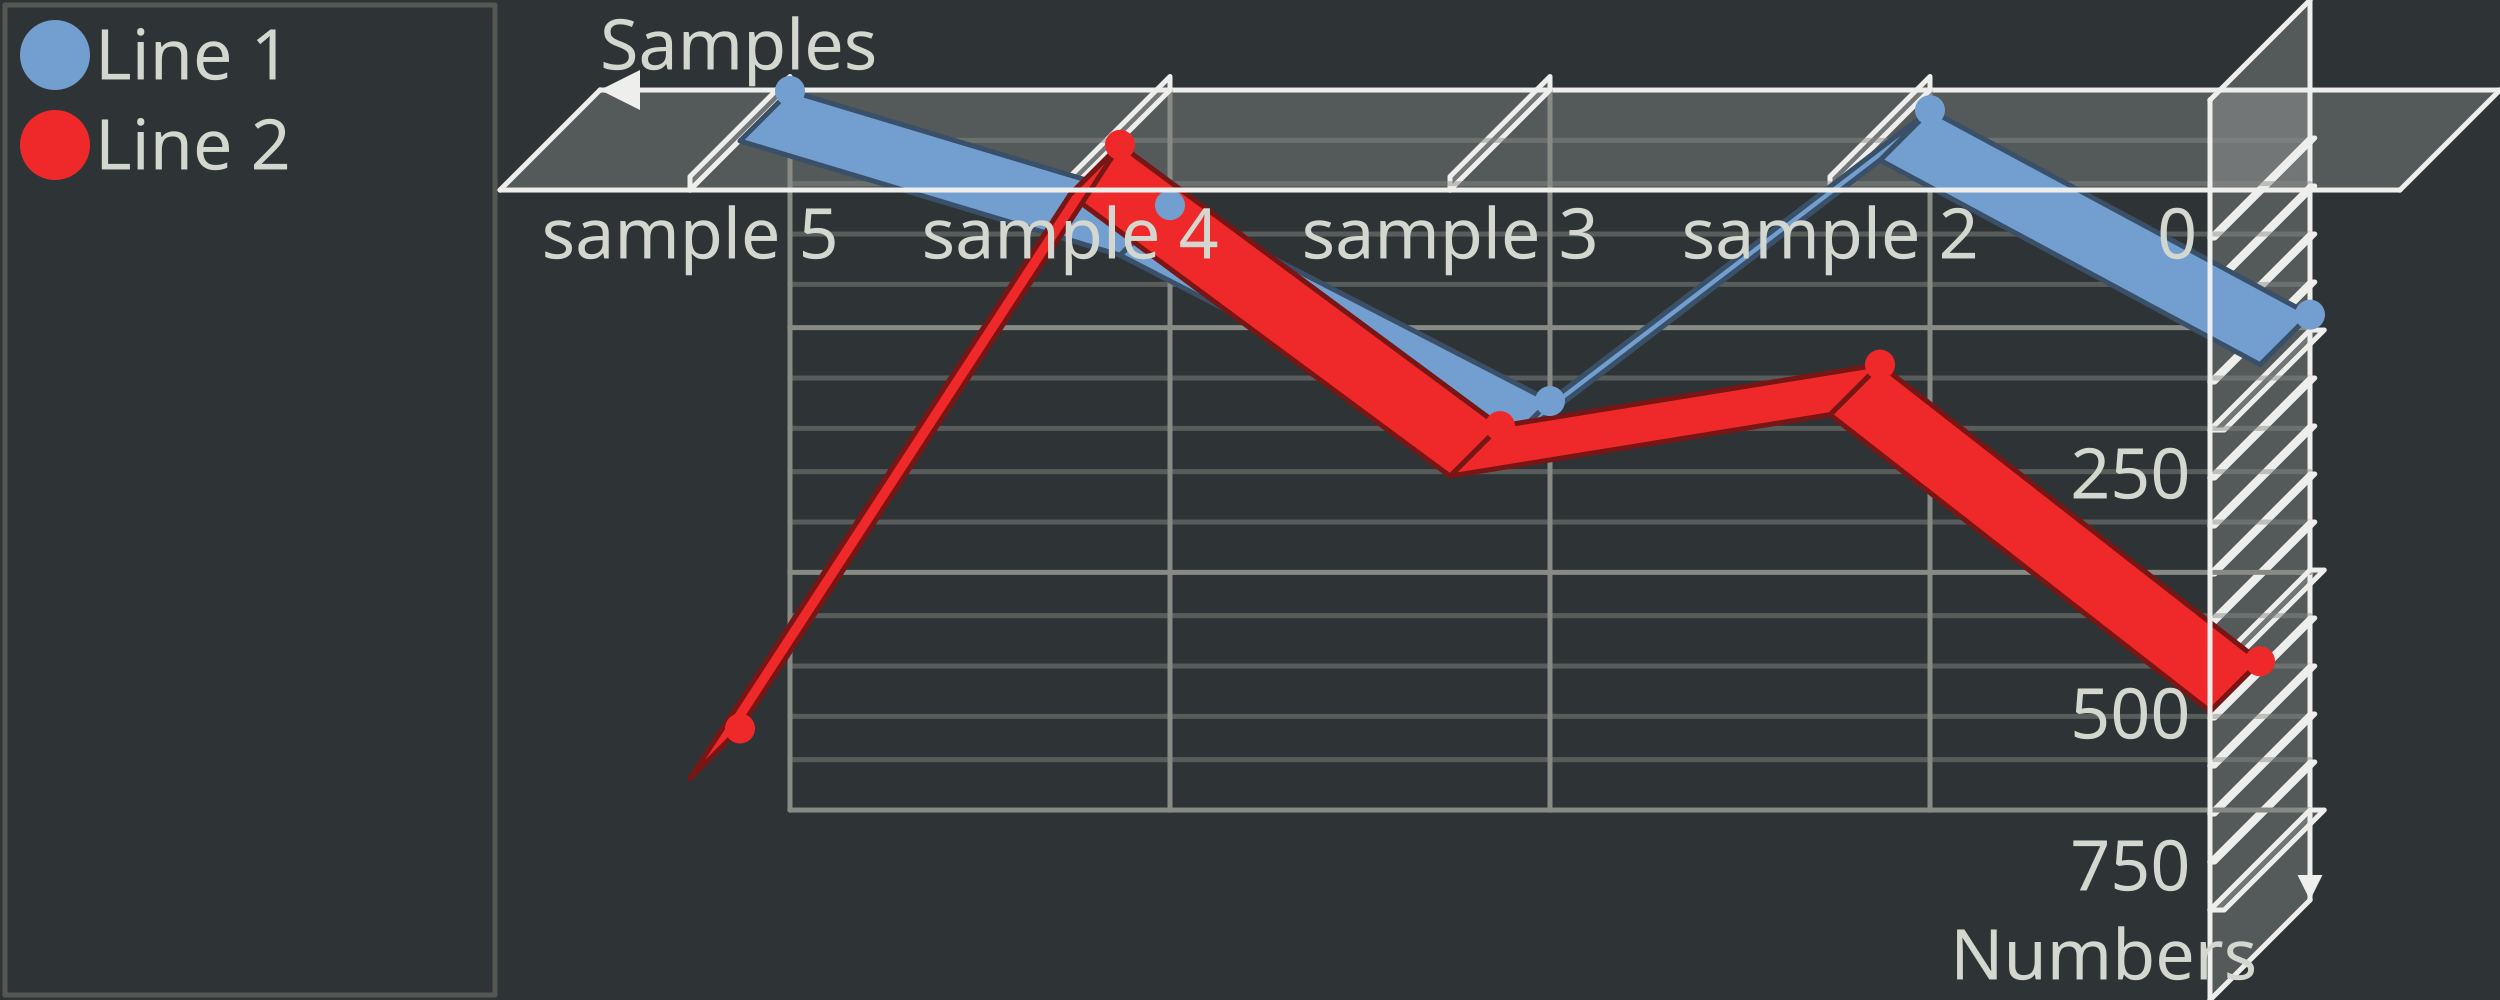
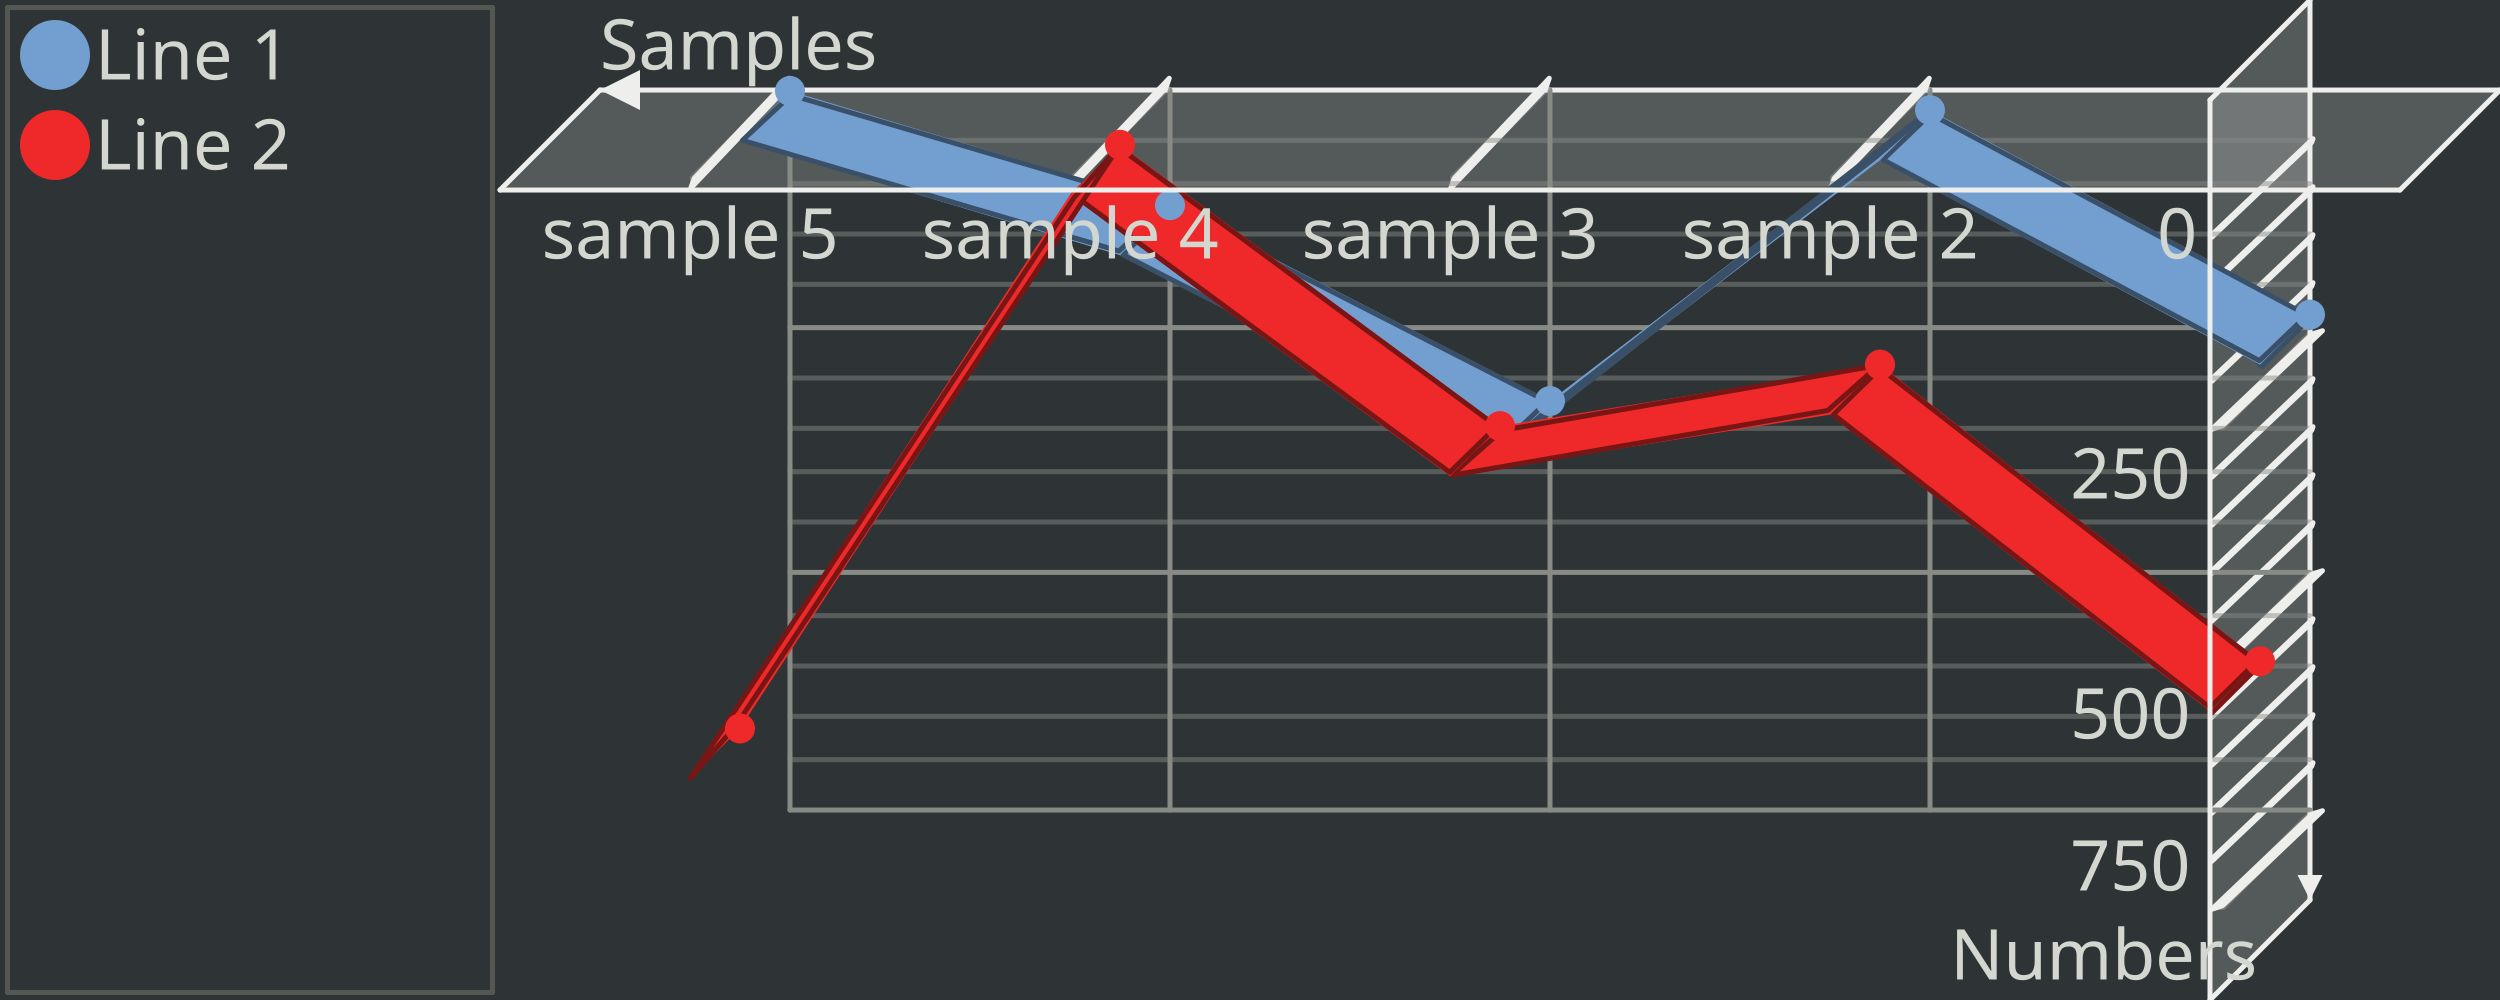
<svg xmlns="http://www.w3.org/2000/svg" width="500" height="200" version="1.0" id="ezcGraph">
  <defs />
  <g id="ezcGraphChart" color-rendering="optimizeQuality" shape-rendering="geometricPrecision" text-rendering="optimizeLegibility">
    <path d=" M 0,200 L 0,0 L 500,0 L 500,200 L 0,200 z " style="fill: #2e3436; fill-opacity: 1.00; stroke: none;" id="ezcGraphPolygon_1" />
    <path d=" M 1,199 L 1,1 L 99,1 L 99,199 L 1,199 z " style="fill: #000000; fill-opacity: 0.00; stroke: none;" id="ezcGraphPolygon_2" />
-     <path d=" M 1,199 L 1,1 L 99,1 L 99,199 L 1,199 z " style="fill: none; stroke: #555753; stroke-width: 1; stroke-opacity: 1.00; stroke-linecap: round; stroke-linejoin: round;" id="ezcGraphPolygon_3" />
+     <path d=" M 1.5,1.5 L 98.5,1.5 L 98.5,198.5 L 1.5,198.5 L 1.5,1.5 z " style="fill: none; stroke: #555753; stroke-width: 1; stroke-opacity: 1.00; stroke-linecap: round; stroke-linejoin: round;" id="ezcGraphPolygon_3" />
    <ellipse cx="11" cy="11" rx="7" ry="7" style="fill: #729fcf; fill-opacity: 1.00; stroke: none;" id="ezcGraphCircle_4" />
    <ellipse cx="11" cy="29" rx="7" ry="7" style="fill: #ef2929; fill-opacity: 1.00; stroke: none;" id="ezcGraphCircle_6" />
    <path d=" M 480,38 L 500,18 L 120,18 L 100,38 L 480,38 z " style="fill: #eeeeec; fill-opacity: 0.20; stroke: none;" id="ezcGraphPolygon_8" />
    <path d=" M 500,18 L 120,18" style="fill: none; stroke: #eeeeec; stroke-width: 1; stroke-opacity: 1.00; stroke-linecap: round; stroke-linejoin: round;" id="ezcGraphLine_9" />
    <path d=" M 128,14 L 120,18 L 128,22 L 128,14 z " style="fill: #eeeeec; fill-opacity: 1.00; stroke: none;" id="ezcGraphPolygon_10" />
    <path d=" M 442,20 L 462,0 L 462,180 L 442,200 L 442,20 z " style="fill: #eeeeec; fill-opacity: 0.20; stroke: none;" id="ezcGraphPolygon_12" />
    <path d=" M 462,0 L 462,180" style="fill: none; stroke: #eeeeec; stroke-width: 1; stroke-opacity: 1.00; stroke-linecap: round; stroke-linejoin: round;" id="ezcGraphLine_13" />
    <path d=" M 464.5,175 L 462,180 L 459.5,175 L 464.5,175 z " style="fill: #eeeeec; fill-opacity: 1.00; stroke: none;" id="ezcGraphPolygon_14" />
    <path d=" M 386,162 L 386,18" style="fill: none; stroke: #888a85; stroke-width: 1; stroke-opacity: 1.00; stroke-linecap: round; stroke-linejoin: round;" id="ezcGraphLine_16" />
    <path d=" M 366,38 L 386,18 L 386,15.3 L 366,35.3 L 366,38 z " style="fill: #eeeeec; fill-opacity: 0.20; stroke: none;" id="ezcGraphPolygon_17" />
-     <path d=" M 366,38 L 386,18 L 386,15.3 L 366,35.3 L 366,38 z " style="fill: none; stroke: #eeeeec; stroke-width: 1; stroke-opacity: 1.00; stroke-linecap: round; stroke-linejoin: round;" id="ezcGraphPolygon_18" />
+     <path d=" M 385.146,17.646 L 385.854,15.654 L 366.854,35.654 L 366.146,37.646 L 385.146,17.646 z " style="fill: none; stroke: #eeeeec; stroke-width: 1; stroke-opacity: 1.00; stroke-linecap: round; stroke-linejoin: round;" id="ezcGraphPolygon_18" />
    <path d=" M 310,162 L 310,18" style="fill: none; stroke: #888a85; stroke-width: 1; stroke-opacity: 1.00; stroke-linecap: round; stroke-linejoin: round;" id="ezcGraphLine_20" />
    <path d=" M 290,38 L 310,18 L 310,15.3 L 290,35.3 L 290,38 z " style="fill: #eeeeec; fill-opacity: 0.20; stroke: none;" id="ezcGraphPolygon_21" />
-     <path d=" M 290,38 L 310,18 L 310,15.3 L 290,35.3 L 290,38 z " style="fill: none; stroke: #eeeeec; stroke-width: 1; stroke-opacity: 1.00; stroke-linecap: round; stroke-linejoin: round;" id="ezcGraphPolygon_22" />
+     <path d=" M 309.146,17.646 L 309.854,15.654 L 290.854,35.654 L 290.146,37.646 L 309.146,17.646 z " style="fill: none; stroke: #eeeeec; stroke-width: 1; stroke-opacity: 1.00; stroke-linecap: round; stroke-linejoin: round;" id="ezcGraphPolygon_22" />
    <path d=" M 234,162 L 234,18" style="fill: none; stroke: #888a85; stroke-width: 1; stroke-opacity: 1.00; stroke-linecap: round; stroke-linejoin: round;" id="ezcGraphLine_24" />
    <path d=" M 214,38 L 234,18 L 234,15.3 L 214,35.3 L 214,38 z " style="fill: #eeeeec; fill-opacity: 0.20; stroke: none;" id="ezcGraphPolygon_25" />
-     <path d=" M 214,38 L 234,18 L 234,15.3 L 214,35.3 L 214,38 z " style="fill: none; stroke: #eeeeec; stroke-width: 1; stroke-opacity: 1.00; stroke-linecap: round; stroke-linejoin: round;" id="ezcGraphPolygon_26" />
+     <path d=" M 233.146,17.646 L 233.854,15.654 L 214.854,35.654 L 214.146,37.646 L 233.146,17.646 z " style="fill: none; stroke: #eeeeec; stroke-width: 1; stroke-opacity: 1.00; stroke-linecap: round; stroke-linejoin: round;" id="ezcGraphPolygon_26" />
    <path d=" M 158,162 L 158,18" style="fill: none; stroke: #888a85; stroke-width: 1; stroke-opacity: 1.00; stroke-linecap: round; stroke-linejoin: round;" id="ezcGraphLine_28" />
    <path d=" M 138,38 L 158,18 L 158,15.3 L 138,35.3 L 138,38 z " style="fill: #eeeeec; fill-opacity: 0.20; stroke: none;" id="ezcGraphPolygon_29" />
-     <path d=" M 138,38 L 158,18 L 158,15.3 L 138,35.3 L 138,38 z " style="fill: none; stroke: #eeeeec; stroke-width: 1; stroke-opacity: 1.00; stroke-linecap: round; stroke-linejoin: round;" id="ezcGraphPolygon_30" />
+     <path d=" M 157.146,17.646 L 157.854,15.654 L 138.854,35.654 L 138.146,37.646 L 157.146,17.646 z " style="fill: none; stroke: #eeeeec; stroke-width: 1; stroke-opacity: 1.00; stroke-linecap: round; stroke-linejoin: round;" id="ezcGraphPolygon_30" />
    <path d=" M 462,28.08 L 158,28.08" style="fill: none; stroke: #888a85; stroke-width: 1; stroke-opacity: 0.47; stroke-linecap: round; stroke-linejoin: round;" id="ezcGraphLine_33" />
    <path d=" M 442.95,47.6 L 462.95,27.6 L 462,27.6 L 442,47.6 L 442.95,47.6 z " style="fill: #eeeeec; fill-opacity: 0.20; stroke: none;" id="ezcGraphPolygon_34" />
-     <path d=" M 442.95,47.6 L 462.95,27.6 L 462,27.6 L 442,47.6 L 442.95,47.6 z " style="fill: none; stroke: #eeeeec; stroke-width: 1; stroke-opacity: 1.00; stroke-linecap: round; stroke-linejoin: round;" id="ezcGraphPolygon_35" />
+     <path d=" M 462.596,27.746 L 462.354,28.454 L 442.354,47.454 L 442.596,46.746 L 462.596,27.746 z " style="fill: none; stroke: #eeeeec; stroke-width: 1; stroke-opacity: 1.00; stroke-linecap: round; stroke-linejoin: round;" id="ezcGraphPolygon_35" />
    <path d=" M 462,36.72 L 158,36.72" style="fill: none; stroke: #888a85; stroke-width: 1; stroke-opacity: 0.47; stroke-linecap: round; stroke-linejoin: round;" id="ezcGraphLine_36" />
    <path d=" M 442.95,57.2 L 462.95,37.2 L 462,37.2 L 442,57.2 L 442.95,57.2 z " style="fill: #eeeeec; fill-opacity: 0.20; stroke: none;" id="ezcGraphPolygon_37" />
-     <path d=" M 442.95,57.2 L 462.95,37.2 L 462,37.2 L 442,57.2 L 442.95,57.2 z " style="fill: none; stroke: #eeeeec; stroke-width: 1; stroke-opacity: 1.00; stroke-linecap: round; stroke-linejoin: round;" id="ezcGraphPolygon_38" />
+     <path d=" M 462.596,37.346 L 462.354,38.054 L 442.354,57.054 L 442.596,56.346 L 462.596,37.346 z " style="fill: none; stroke: #eeeeec; stroke-width: 1; stroke-opacity: 1.00; stroke-linecap: round; stroke-linejoin: round;" id="ezcGraphPolygon_38" />
    <path d=" M 462,46.8 L 158,46.8" style="fill: none; stroke: #888a85; stroke-width: 1; stroke-opacity: 0.47; stroke-linecap: round; stroke-linejoin: round;" id="ezcGraphLine_39" />
    <path d=" M 442.95,66.8 L 462.95,46.8 L 462,46.8 L 442,66.8 L 442.95,66.8 z " style="fill: #eeeeec; fill-opacity: 0.20; stroke: none;" id="ezcGraphPolygon_40" />
-     <path d=" M 442.95,66.8 L 462.95,46.8 L 462,46.8 L 442,66.8 L 442.95,66.8 z " style="fill: none; stroke: #eeeeec; stroke-width: 1; stroke-opacity: 1.00; stroke-linecap: round; stroke-linejoin: round;" id="ezcGraphPolygon_41" />
+     <path d=" M 462.596,46.946 L 462.354,47.654 L 442.354,66.654 L 442.596,65.946 L 462.596,46.946 z " style="fill: none; stroke: #eeeeec; stroke-width: 1; stroke-opacity: 1.00; stroke-linecap: round; stroke-linejoin: round;" id="ezcGraphPolygon_41" />
    <path d=" M 462,56.88 L 158,56.88" style="fill: none; stroke: #888a85; stroke-width: 1; stroke-opacity: 0.47; stroke-linecap: round; stroke-linejoin: round;" id="ezcGraphLine_42" />
    <path d=" M 442.95,76.4 L 462.95,56.4 L 462,56.4 L 442,76.4 L 442.95,76.4 z " style="fill: #eeeeec; fill-opacity: 0.20; stroke: none;" id="ezcGraphPolygon_43" />
-     <path d=" M 442.95,76.4 L 462.95,56.4 L 462,56.4 L 442,76.4 L 442.95,76.4 z " style="fill: none; stroke: #eeeeec; stroke-width: 1; stroke-opacity: 1.00; stroke-linecap: round; stroke-linejoin: round;" id="ezcGraphPolygon_44" />
+     <path d=" M 462.596,56.546 L 462.354,57.254 L 442.354,76.254 L 442.596,75.546 L 462.596,56.546 z " style="fill: none; stroke: #eeeeec; stroke-width: 1; stroke-opacity: 1.00; stroke-linecap: round; stroke-linejoin: round;" id="ezcGraphPolygon_44" />
    <path d=" M 462,65.52 L 158,65.52" style="fill: none; stroke: #888a85; stroke-width: 1; stroke-opacity: 1.00; stroke-linecap: round; stroke-linejoin: round;" id="ezcGraphLine_45" />
    <path d=" M 444.85,86 L 464.85,66 L 462,66 L 442,86 L 444.85,86 z " style="fill: #eeeeec; fill-opacity: 0.20; stroke: none;" id="ezcGraphPolygon_46" />
-     <path d=" M 444.85,86 L 464.85,66 L 462,66 L 442,86 L 444.85,86 z " style="fill: none; stroke: #eeeeec; stroke-width: 1; stroke-opacity: 1.00; stroke-linecap: round; stroke-linejoin: round;" id="ezcGraphPolygon_47" />
+     <path d=" M 464.496,66.146 L 462.354,66.854 L 442.354,85.854 L 444.496,85.146 L 464.496,66.146 z " style="fill: none; stroke: #eeeeec; stroke-width: 1; stroke-opacity: 1.00; stroke-linecap: round; stroke-linejoin: round;" id="ezcGraphPolygon_47" />
    <path d=" M 462,75.6 L 158,75.6" style="fill: none; stroke: #888a85; stroke-width: 1; stroke-opacity: 0.47; stroke-linecap: round; stroke-linejoin: round;" id="ezcGraphLine_49" />
    <path d=" M 442.95,95.6 L 462.95,75.6 L 462,75.6 L 442,95.6 L 442.95,95.6 z " style="fill: #eeeeec; fill-opacity: 0.20; stroke: none;" id="ezcGraphPolygon_50" />
-     <path d=" M 442.95,95.6 L 462.95,75.6 L 462,75.6 L 442,95.6 L 442.95,95.6 z " style="fill: none; stroke: #eeeeec; stroke-width: 1; stroke-opacity: 1.00; stroke-linecap: round; stroke-linejoin: round;" id="ezcGraphPolygon_51" />
+     <path d=" M 462.596,75.746 L 462.354,76.454 L 442.354,95.454 L 442.596,94.746 L 462.596,75.746 z " style="fill: none; stroke: #eeeeec; stroke-width: 1; stroke-opacity: 1.00; stroke-linecap: round; stroke-linejoin: round;" id="ezcGraphPolygon_51" />
    <path d=" M 462,85.68 L 158,85.68" style="fill: none; stroke: #888a85; stroke-width: 1; stroke-opacity: 0.47; stroke-linecap: round; stroke-linejoin: round;" id="ezcGraphLine_52" />
    <path d=" M 442.95,105.2 L 462.95,85.2 L 462,85.2 L 442,105.2 L 442.95,105.2 z " style="fill: #eeeeec; fill-opacity: 0.20; stroke: none;" id="ezcGraphPolygon_53" />
-     <path d=" M 442.95,105.2 L 462.95,85.2 L 462,85.2 L 442,105.2 L 442.95,105.2 z " style="fill: none; stroke: #eeeeec; stroke-width: 1; stroke-opacity: 1.00; stroke-linecap: round; stroke-linejoin: round;" id="ezcGraphPolygon_54" />
+     <path d=" M 462.596,85.346 L 462.354,86.054 L 442.354,105.054 L 442.596,104.346 L 462.596,85.346 z " style="fill: none; stroke: #eeeeec; stroke-width: 1; stroke-opacity: 1.00; stroke-linecap: round; stroke-linejoin: round;" id="ezcGraphPolygon_54" />
    <path d=" M 462,94.32 L 158,94.32" style="fill: none; stroke: #888a85; stroke-width: 1; stroke-opacity: 0.47; stroke-linecap: round; stroke-linejoin: round;" id="ezcGraphLine_55" />
    <path d=" M 442.95,114.8 L 462.95,94.8 L 462,94.8 L 442,114.8 L 442.95,114.8 z " style="fill: #eeeeec; fill-opacity: 0.20; stroke: none;" id="ezcGraphPolygon_56" />
-     <path d=" M 442.95,114.8 L 462.95,94.8 L 462,94.8 L 442,114.8 L 442.95,114.8 z " style="fill: none; stroke: #eeeeec; stroke-width: 1; stroke-opacity: 1.00; stroke-linecap: round; stroke-linejoin: round;" id="ezcGraphPolygon_57" />
+     <path d=" M 462.596,94.946 L 462.354,95.654 L 442.354,114.654 L 442.596,113.946 L 462.596,94.946 z " style="fill: none; stroke: #eeeeec; stroke-width: 1; stroke-opacity: 1.00; stroke-linecap: round; stroke-linejoin: round;" id="ezcGraphPolygon_57" />
    <path d=" M 462,104.4 L 158,104.4" style="fill: none; stroke: #888a85; stroke-width: 1; stroke-opacity: 0.47; stroke-linecap: round; stroke-linejoin: round;" id="ezcGraphLine_58" />
    <path d=" M 442.95,124.4 L 462.95,104.4 L 462,104.4 L 442,124.4 L 442.95,124.4 z " style="fill: #eeeeec; fill-opacity: 0.20; stroke: none;" id="ezcGraphPolygon_59" />
-     <path d=" M 442.95,124.4 L 462.95,104.4 L 462,104.4 L 442,124.4 L 442.95,124.4 z " style="fill: none; stroke: #eeeeec; stroke-width: 1; stroke-opacity: 1.00; stroke-linecap: round; stroke-linejoin: round;" id="ezcGraphPolygon_60" />
+     <path d=" M 462.596,104.546 L 462.354,105.254 L 442.354,124.254 L 442.596,123.546 L 462.596,104.546 z " style="fill: none; stroke: #eeeeec; stroke-width: 1; stroke-opacity: 1.00; stroke-linecap: round; stroke-linejoin: round;" id="ezcGraphPolygon_60" />
    <path d=" M 462,114.48 L 158,114.48" style="fill: none; stroke: #888a85; stroke-width: 1; stroke-opacity: 1.00; stroke-linecap: round; stroke-linejoin: round;" id="ezcGraphLine_61" />
    <path d=" M 444.85,134 L 464.85,114 L 462,114 L 442,134 L 444.85,134 z " style="fill: #eeeeec; fill-opacity: 0.20; stroke: none;" id="ezcGraphPolygon_62" />
-     <path d=" M 444.85,134 L 464.85,114 L 462,114 L 442,134 L 444.85,134 z " style="fill: none; stroke: #eeeeec; stroke-width: 1; stroke-opacity: 1.00; stroke-linecap: round; stroke-linejoin: round;" id="ezcGraphPolygon_63" />
+     <path d=" M 464.496,114.146 L 462.354,114.854 L 442.354,133.854 L 444.496,133.146 L 464.496,114.146 z " style="fill: none; stroke: #eeeeec; stroke-width: 1; stroke-opacity: 1.00; stroke-linecap: round; stroke-linejoin: round;" id="ezcGraphPolygon_63" />
    <path d=" M 462,123.12 L 158,123.12" style="fill: none; stroke: #888a85; stroke-width: 1; stroke-opacity: 0.47; stroke-linecap: round; stroke-linejoin: round;" id="ezcGraphLine_65" />
    <path d=" M 442.95,143.6 L 462.95,123.6 L 462,123.6 L 442,143.6 L 442.95,143.6 z " style="fill: #eeeeec; fill-opacity: 0.20; stroke: none;" id="ezcGraphPolygon_66" />
-     <path d=" M 442.95,143.6 L 462.95,123.6 L 462,123.6 L 442,143.6 L 442.95,143.6 z " style="fill: none; stroke: #eeeeec; stroke-width: 1; stroke-opacity: 1.00; stroke-linecap: round; stroke-linejoin: round;" id="ezcGraphPolygon_67" />
+     <path d=" M 462.596,123.746 L 462.354,124.454 L 442.354,143.454 L 442.596,142.746 L 462.596,123.746 z " style="fill: none; stroke: #eeeeec; stroke-width: 1; stroke-opacity: 1.00; stroke-linecap: round; stroke-linejoin: round;" id="ezcGraphPolygon_67" />
    <path d=" M 462,133.2 L 158,133.2" style="fill: none; stroke: #888a85; stroke-width: 1; stroke-opacity: 0.47; stroke-linecap: round; stroke-linejoin: round;" id="ezcGraphLine_68" />
    <path d=" M 442.95,153.2 L 462.95,133.2 L 462,133.2 L 442,153.2 L 442.95,153.2 z " style="fill: #eeeeec; fill-opacity: 0.20; stroke: none;" id="ezcGraphPolygon_69" />
-     <path d=" M 442.95,153.2 L 462.95,133.2 L 462,133.2 L 442,153.2 L 442.95,153.2 z " style="fill: none; stroke: #eeeeec; stroke-width: 1; stroke-opacity: 1.00; stroke-linecap: round; stroke-linejoin: round;" id="ezcGraphPolygon_70" />
+     <path d=" M 462.596,133.346 L 462.354,134.054 L 442.354,153.054 L 442.596,152.346 L 462.596,133.346 z " style="fill: none; stroke: #eeeeec; stroke-width: 1; stroke-opacity: 1.00; stroke-linecap: round; stroke-linejoin: round;" id="ezcGraphPolygon_70" />
    <path d=" M 462,143.28 L 158,143.28" style="fill: none; stroke: #888a85; stroke-width: 1; stroke-opacity: 0.47; stroke-linecap: round; stroke-linejoin: round;" id="ezcGraphLine_71" />
    <path d=" M 442.95,162.8 L 462.95,142.8 L 462,142.8 L 442,162.8 L 442.95,162.8 z " style="fill: #eeeeec; fill-opacity: 0.20; stroke: none;" id="ezcGraphPolygon_72" />
-     <path d=" M 442.95,162.8 L 462.95,142.8 L 462,142.8 L 442,162.8 L 442.95,162.8 z " style="fill: none; stroke: #eeeeec; stroke-width: 1; stroke-opacity: 1.00; stroke-linecap: round; stroke-linejoin: round;" id="ezcGraphPolygon_73" />
+     <path d=" M 462.596,142.946 L 462.354,143.654 L 442.354,162.654 L 442.596,161.946 L 462.596,142.946 z " style="fill: none; stroke: #eeeeec; stroke-width: 1; stroke-opacity: 1.00; stroke-linecap: round; stroke-linejoin: round;" id="ezcGraphPolygon_73" />
    <path d=" M 462,151.92 L 158,151.92" style="fill: none; stroke: #888a85; stroke-width: 1; stroke-opacity: 0.47; stroke-linecap: round; stroke-linejoin: round;" id="ezcGraphLine_74" />
    <path d=" M 442.95,172.4 L 462.95,152.4 L 462,152.4 L 442,172.4 L 442.95,172.4 z " style="fill: #eeeeec; fill-opacity: 0.20; stroke: none;" id="ezcGraphPolygon_75" />
-     <path d=" M 442.95,172.4 L 462.95,152.4 L 462,152.4 L 442,172.4 L 442.95,172.4 z " style="fill: none; stroke: #eeeeec; stroke-width: 1; stroke-opacity: 1.00; stroke-linecap: round; stroke-linejoin: round;" id="ezcGraphPolygon_76" />
+     <path d=" M 462.596,152.546 L 462.354,153.254 L 442.354,172.254 L 442.596,171.546 L 462.596,152.546 z " style="fill: none; stroke: #eeeeec; stroke-width: 1; stroke-opacity: 1.00; stroke-linecap: round; stroke-linejoin: round;" id="ezcGraphPolygon_76" />
    <path d=" M 462,162 L 158,162" style="fill: none; stroke: #888a85; stroke-width: 1; stroke-opacity: 1.00; stroke-linecap: round; stroke-linejoin: round;" id="ezcGraphLine_77" />
    <path d=" M 444.85,182 L 464.85,162 L 462,162 L 442,182 L 444.85,182 z " style="fill: #eeeeec; fill-opacity: 0.20; stroke: none;" id="ezcGraphPolygon_78" />
-     <path d=" M 444.85,182 L 464.85,162 L 462,162 L 442,182 L 444.85,182 z " style="fill: none; stroke: #eeeeec; stroke-width: 1; stroke-opacity: 1.00; stroke-linecap: round; stroke-linejoin: round;" id="ezcGraphPolygon_79" />
+     <path d=" M 464.496,162.146 L 462.354,162.854 L 442.354,181.854 L 444.496,181.146 L 464.496,162.146 z " style="fill: none; stroke: #eeeeec; stroke-width: 1; stroke-opacity: 1.00; stroke-linecap: round; stroke-linejoin: round;" id="ezcGraphPolygon_79" />
    <path d=" M 462,62.928 L 452,72.928 L 452,72.928 L 462,62.928 L 462,62.928 z " style="fill: #729fcf; fill-opacity: 1.00; stroke: none;" id="ezcGraphPolygon_81" />
-     <path d=" M 462,62.928 L 452,72.928 L 452,72.928 L 462,62.928 L 462,62.928 z " style="fill: none; stroke: #395068; stroke-width: 1; stroke-opacity: 1.00; stroke-linecap: round; stroke-linejoin: round;" id="ezcGraphPolygon_82" />
+     <path d=" M 451.646,72.574 L 452.354,73.282 L 462.354,63.282 L 461.646,62.574 L 451.646,72.574 z " style="fill: none; stroke: #395068; stroke-width: 1; stroke-opacity: 1.00; stroke-linecap: round; stroke-linejoin: round;" id="ezcGraphPolygon_82" />
    <path d=" M 462,62.928 L 452,72.928 L 376,32.032 L 386,22.032 L 462,62.928 z " style="fill: #729fcf; fill-opacity: 1.00; stroke: none;" id="ezcGraphPolygon_83" />
-     <path d=" M 462,62.928 L 452,72.928 L 376,32.032 L 386,22.032 L 462,62.928 z " style="fill: none; stroke: #395068; stroke-width: 1; stroke-opacity: 1.00; stroke-linecap: round; stroke-linejoin: round;" id="ezcGraphPolygon_84" />
+     <path d=" M 451.883,72.134 L 376.591,31.945 L 386.117,22.826 L 461.409,63.015 L 451.883,72.134 z " style="fill: none; stroke: #395068; stroke-width: 1; stroke-opacity: 1.00; stroke-linecap: round; stroke-linejoin: round;" id="ezcGraphPolygon_84" />
    <path d=" M 386,22.032 L 376,32.032 L 300,90.208 L 310,80.208 L 386,22.032 z " style="fill: #729fcf; fill-opacity: 1.00; stroke: none;" id="ezcGraphPolygon_85" />
-     <path d=" M 386,22.032 L 376,32.032 L 300,90.208 L 310,80.208 L 386,22.032 z " style="fill: none; stroke: #395068; stroke-width: 1; stroke-opacity: 1.00; stroke-linecap: round; stroke-linejoin: round;" id="ezcGraphPolygon_86" />
+     <path d=" M 375.342,31.281 L 300.05,90.165 L 310.658,80.959 L 385.95,22.076 L 375.342,31.281 z " style="fill: none; stroke: #395068; stroke-width: 1; stroke-opacity: 1.00; stroke-linecap: round; stroke-linejoin: round;" id="ezcGraphPolygon_86" />
    <path d=" M 310,80.208 L 300,90.208 L 224,51.04 L 234,41.04 L 310,80.208 z " style="fill: #729fcf; fill-opacity: 1.00; stroke: none;" id="ezcGraphPolygon_87" />
-     <path d=" M 310,80.208 L 300,90.208 L 224,51.04 L 234,41.04 L 310,80.208 z " style="fill: none; stroke: #395068; stroke-width: 1; stroke-opacity: 1.00; stroke-linecap: round; stroke-linejoin: round;" id="ezcGraphPolygon_88" />
+     <path d=" M 299.875,89.41 L 224.583,50.949 L 234.125,41.838 L 309.417,80.299 L 299.875,89.41 z " style="fill: none; stroke: #395068; stroke-width: 1; stroke-opacity: 1.00; stroke-linecap: round; stroke-linejoin: round;" id="ezcGraphPolygon_88" />
    <path d=" M 234,41.04 L 224,51.04 L 148,28.192 L 158,18.192 L 234,41.04 z " style="fill: #729fcf; fill-opacity: 1.00; stroke: none;" id="ezcGraphPolygon_89" />
-     <path d=" M 234,41.04 L 224,51.04 L 148,28.192 L 158,18.192 L 234,41.04 z " style="fill: none; stroke: #395068; stroke-width: 1; stroke-opacity: 1.00; stroke-linecap: round; stroke-linejoin: round;" id="ezcGraphPolygon_90" />
+     <path d=" M 223.79,50.208 L 148.498,28.067 L 158.21,19.024 L 233.502,41.165 L 223.79,50.208 z " style="fill: none; stroke: #395068; stroke-width: 1; stroke-opacity: 1.00; stroke-linecap: round; stroke-linejoin: round;" id="ezcGraphPolygon_90" />
    <path d=" M 452,132.256 L 442,142.256 L 442,142.256 L 452,132.256 L 452,132.256 z " style="fill: #ef2929; fill-opacity: 1.00; stroke: none;" id="ezcGraphPolygon_91" />
-     <path d=" M 452,132.256 L 442,142.256 L 442,142.256 L 452,132.256 L 452,132.256 z " style="fill: none; stroke: #781515; stroke-width: 1; stroke-opacity: 1.00; stroke-linecap: round; stroke-linejoin: round;" id="ezcGraphPolygon_92" />
+     <path d=" M 441.646,141.902 L 442.354,142.61 L 452.354,132.61 L 451.646,131.902 L 441.646,141.902 z " style="fill: none; stroke: #781515; stroke-width: 1; stroke-opacity: 1.00; stroke-linecap: round; stroke-linejoin: round;" id="ezcGraphPolygon_92" />
    <path d=" M 452,132.256 L 442,142.256 L 366,82.928 L 376,72.928 L 452,132.256 z " style="fill: #ef2929; fill-opacity: 1.00; stroke: none;" id="ezcGraphPolygon_93" />
-     <path d=" M 452,132.256 L 442,142.256 L 366,82.928 L 376,72.928 L 452,132.256 z " style="fill: none; stroke: #781515; stroke-width: 1; stroke-opacity: 1.00; stroke-linecap: round; stroke-linejoin: round;" id="ezcGraphPolygon_94" />
+     <path d=" M 441.954,141.508 L 366.661,82.887 L 376.046,73.676 L 451.339,132.297 L 441.954,141.508 z " style="fill: none; stroke: #781515; stroke-width: 1; stroke-opacity: 1.00; stroke-linecap: round; stroke-linejoin: round;" id="ezcGraphPolygon_94" />
    <path d=" M 376,72.928 L 366,82.928 L 290,95.216 L 300,85.216 L 376,72.928 z " style="fill: #ef2929; fill-opacity: 1.00; stroke: none;" id="ezcGraphPolygon_95" />
-     <path d=" M 376,72.928 L 366,82.928 L 290,95.216 L 300,85.216 L 376,72.928 z " style="fill: none; stroke: #781515; stroke-width: 1; stroke-opacity: 1.00; stroke-linecap: round; stroke-linejoin: round;" id="ezcGraphPolygon_96" />
+     <path d=" M 365.567,82.081 L 290.274,95.076 L 300.433,86.063 L 375.726,73.068 L 365.567,82.081 z " style="fill: none; stroke: #781515; stroke-width: 1; stroke-opacity: 1.00; stroke-linecap: round; stroke-linejoin: round;" id="ezcGraphPolygon_96" />
    <path d=" M 300,85.216 L 290,95.216 L 214,38.96 L 224,28.96 L 300,85.216 z " style="fill: #ef2929; fill-opacity: 1.00; stroke: none;" id="ezcGraphPolygon_97" />
-     <path d=" M 300,85.216 L 290,95.216 L 214,38.96 L 224,28.96 L 300,85.216 z " style="fill: none; stroke: #781515; stroke-width: 1; stroke-opacity: 1.00; stroke-linecap: round; stroke-linejoin: round;" id="ezcGraphPolygon_98" />
+     <path d=" M 289.944,94.461 L 214.651,38.912 L 224.056,29.715 L 299.349,85.264 L 289.944,94.461 z " style="fill: none; stroke: #781515; stroke-width: 1; stroke-opacity: 1.00; stroke-linecap: round; stroke-linejoin: round;" id="ezcGraphPolygon_98" />
    <path d=" M 224,28.96 L 214,38.96 L 138,155.696 L 148,145.696 L 224,28.96 z " style="fill: #ef2929; fill-opacity: 1.00; stroke: none;" id="ezcGraphPolygon_99" />
-     <path d=" M 224,28.96 L 214,38.96 L 138,155.696 L 148,145.696 L 224,28.96 z " style="fill: none; stroke: #781515; stroke-width: 1; stroke-opacity: 1.00; stroke-linecap: round; stroke-linejoin: round;" id="ezcGraphPolygon_100" />
+     <path d=" M 214.773,39.586 L 138.065,155.615 L 147.227,145.07 L 223.935,29.041 L 214.773,39.586 z " style="fill: none; stroke: #781515; stroke-width: 1; stroke-opacity: 1.00; stroke-linecap: round; stroke-linejoin: round;" id="ezcGraphPolygon_100" />
    <ellipse cx="462" cy="62.928" rx="3" ry="3" style="fill: #729fcf; fill-opacity: 1.00; stroke: none;" id="ezcGraphCircle_101" />
    <ellipse cx="386" cy="22.032" rx="3" ry="3" style="fill: #729fcf; fill-opacity: 1.00; stroke: none;" id="ezcGraphCircle_102" />
    <ellipse cx="310" cy="80.208" rx="3" ry="3" style="fill: #729fcf; fill-opacity: 1.00; stroke: none;" id="ezcGraphCircle_103" />
    <ellipse cx="234" cy="41.04" rx="3" ry="3" style="fill: #729fcf; fill-opacity: 1.00; stroke: none;" id="ezcGraphCircle_104" />
    <ellipse cx="158" cy="18.192" rx="3" ry="3" style="fill: #729fcf; fill-opacity: 1.00; stroke: none;" id="ezcGraphCircle_105" />
    <ellipse cx="452" cy="132.256" rx="3" ry="3" style="fill: #ef2929; fill-opacity: 1.00; stroke: none;" id="ezcGraphCircle_106" />
    <ellipse cx="376" cy="72.928" rx="3" ry="3" style="fill: #ef2929; fill-opacity: 1.00; stroke: none;" id="ezcGraphCircle_107" />
    <ellipse cx="300" cy="85.216" rx="3" ry="3" style="fill: #ef2929; fill-opacity: 1.00; stroke: none;" id="ezcGraphCircle_108" />
    <ellipse cx="224" cy="28.96" rx="3" ry="3" style="fill: #ef2929; fill-opacity: 1.00; stroke: none;" id="ezcGraphCircle_109" />
    <ellipse cx="148" cy="145.696" rx="3" ry="3" style="fill: #ef2929; fill-opacity: 1.00; stroke: none;" id="ezcGraphCircle_110" />
    <path d=" M 120,18 L 100,38" style="fill: none; stroke: #eeeeec; stroke-width: 1; stroke-opacity: 1.00; stroke-linecap: round; stroke-linejoin: round;" id="ezcGraphLine_111" />
    <path d=" M 100,38 L 480,38" style="fill: none; stroke: #eeeeec; stroke-width: 1; stroke-opacity: 1.00; stroke-linecap: round; stroke-linejoin: round;" id="ezcGraphLine_112" />
    <path d=" M 480,38 L 500,18" style="fill: none; stroke: #eeeeec; stroke-width: 1; stroke-opacity: 1.00; stroke-linecap: round; stroke-linejoin: round;" id="ezcGraphLine_113" />
    <path d=" M 462,180 L 442,200" style="fill: none; stroke: #eeeeec; stroke-width: 1; stroke-opacity: 1.00; stroke-linecap: round; stroke-linejoin: round;" id="ezcGraphLine_114" />
    <path d=" M 442,200 L 442,20" style="fill: none; stroke: #eeeeec; stroke-width: 1; stroke-opacity: 1.00; stroke-linecap: round; stroke-linejoin: round;" id="ezcGraphLine_115" />
    <path d=" M 442,20 L 462,0" style="fill: none; stroke: #eeeeec; stroke-width: 1; stroke-opacity: 1.00; stroke-linecap: round; stroke-linejoin: round;" id="ezcGraphLine_116" />
    <g id="ezcGraphTextBox_5">
      <path d=" M 18.5,19 L 18.5,3.5 L 64.52,3.5 L 64.52,19 L 18.5,19 z " style="fill: #ffffff; fill-opacity: 0.00; stroke: none;" id="ezcGraphPolygon_117" />
      <text id="ezcGraphTextBox_5_text" x="19" text-length="44.52px" y="15.9" style="font-size: 14px; font-family: sans-serif; fill: #d3d7cf; fill-opacity: 1.00; stroke: none;">Line 1</text>
    </g>
    <g id="ezcGraphTextBox_7">
      <path d=" M 18.5,37 L 18.5,21.5 L 64.52,21.5 L 64.52,37 L 18.5,37 z " style="fill: #ffffff; fill-opacity: 0.00; stroke: none;" id="ezcGraphPolygon_118" />
      <text id="ezcGraphTextBox_7_text" x="19" text-length="44.52px" y="33.9" style="font-size: 14px; font-family: sans-serif; fill: #d3d7cf; fill-opacity: 1.00; stroke: none;">Line 2</text>
    </g>
    <g id="ezcGraphTextBox_11">
      <path d=" M 119.5,17 L 119.5,1.5 L 172.94,1.5 L 172.94,17 L 119.5,17 z " style="fill: #ffffff; fill-opacity: 0.00; stroke: none;" id="ezcGraphPolygon_119" />
      <text id="ezcGraphTextBox_11_text" x="120" text-length="51.94px" y="13.9" style="font-size: 14px; font-family: sans-serif; fill: #d3d7cf; fill-opacity: 1.00; stroke: none;">Samples</text>
    </g>
    <g id="ezcGraphTextBox_15">
      <path d=" M 389.56,199 L 389.56,183.5 L 443,183.5 L 443,199 L 389.56,199 z " style="fill: #ffffff; fill-opacity: 0.00; stroke: none;" id="ezcGraphPolygon_120" />
      <text id="ezcGraphTextBox_15_text" x="390.06" text-length="51.94px" y="195.9" style="font-size: 14px; font-family: sans-serif; fill: #d3d7cf; fill-opacity: 1.00; stroke: none;">Numbers</text>
    </g>
    <g id="ezcGraphTextBox_19">
      <path d=" M 335.82,54.8 L 335.82,39.3 L 396.68,39.3 L 396.68,54.8 L 335.82,54.8 z " style="fill: #ffffff; fill-opacity: 0.00; stroke: none;" id="ezcGraphPolygon_121" />
      <text id="ezcGraphTextBox_19_text" x="336.32" text-length="59.36px" y="51.7" style="font-size: 14px; font-family: sans-serif; fill: #d3d7cf; fill-opacity: 1.00; stroke: none;">sample 2</text>
    </g>
    <g id="ezcGraphTextBox_23">
      <path d=" M 259.82,54.8 L 259.82,39.3 L 320.68,39.3 L 320.68,54.8 L 259.82,54.8 z " style="fill: #ffffff; fill-opacity: 0.00; stroke: none;" id="ezcGraphPolygon_122" />
      <text id="ezcGraphTextBox_23_text" x="260.32" text-length="59.36px" y="51.7" style="font-size: 14px; font-family: sans-serif; fill: #d3d7cf; fill-opacity: 1.00; stroke: none;">sample 3</text>
    </g>
    <g id="ezcGraphTextBox_27">
      <path d=" M 183.82,54.8 L 183.82,39.3 L 244.68,39.3 L 244.68,54.8 L 183.82,54.8 z " style="fill: #ffffff; fill-opacity: 0.00; stroke: none;" id="ezcGraphPolygon_123" />
      <text id="ezcGraphTextBox_27_text" x="184.32" text-length="59.36px" y="51.7" style="font-size: 14px; font-family: sans-serif; fill: #d3d7cf; fill-opacity: 1.00; stroke: none;">sample 4</text>
    </g>
    <g id="ezcGraphTextBox_31">
      <path d=" M 107.82,54.8 L 107.82,39.3 L 168.68,39.3 L 168.68,54.8 L 107.82,54.8 z " style="fill: #ffffff; fill-opacity: 0.00; stroke: none;" id="ezcGraphPolygon_124" />
      <text id="ezcGraphTextBox_31_text" x="108.32" text-length="59.36px" y="51.7" style="font-size: 14px; font-family: sans-serif; fill: #d3d7cf; fill-opacity: 1.00; stroke: none;">sample 5</text>
    </g>
    <g id="ezcGraphTextBox_32">
      <path d=" M 430.92,54.8 L 430.92,39.3 L 441.1,39.3 L 441.1,54.8 L 430.92,54.8 z " style="fill: #ffffff; fill-opacity: 0.00; stroke: none;" id="ezcGraphPolygon_125" />
      <text id="ezcGraphTextBox_32_text" x="431.42" text-length="8.68px" y="51.7" style="font-size: 14px; font-family: sans-serif; fill: #d3d7cf; fill-opacity: 1.00; stroke: none;">0</text>
    </g>
    <g id="ezcGraphTextBox_48">
      <path d=" M 413.56,102.8 L 413.56,87.3 L 441.1,87.3 L 441.1,102.8 L 413.56,102.8 z " style="fill: #ffffff; fill-opacity: 0.00; stroke: none;" id="ezcGraphPolygon_126" />
      <text id="ezcGraphTextBox_48_text" x="414.06" text-length="26.04px" y="99.7" style="font-size: 14px; font-family: sans-serif; fill: #d3d7cf; fill-opacity: 1.00; stroke: none;">250</text>
    </g>
    <g id="ezcGraphTextBox_64">
      <path d=" M 413.56,150.8 L 413.56,135.3 L 441.1,135.3 L 441.1,150.8 L 413.56,150.8 z " style="fill: #ffffff; fill-opacity: 0.00; stroke: none;" id="ezcGraphPolygon_127" />
      <text id="ezcGraphTextBox_64_text" x="414.06" text-length="26.04px" y="147.7" style="font-size: 14px; font-family: sans-serif; fill: #d3d7cf; fill-opacity: 1.00; stroke: none;">500</text>
    </g>
    <g id="ezcGraphTextBox_80">
      <path d=" M 413.56,181.2 L 413.56,165.7 L 441.1,165.7 L 441.1,181.2 L 413.56,181.2 z " style="fill: #ffffff; fill-opacity: 0.00; stroke: none;" id="ezcGraphPolygon_128" />
      <text id="ezcGraphTextBox_80_text" x="414.06" text-length="26.04px" y="178.1" style="font-size: 14px; font-family: sans-serif; fill: #d3d7cf; fill-opacity: 1.00; stroke: none;">750</text>
    </g>
  </g>
</svg>
